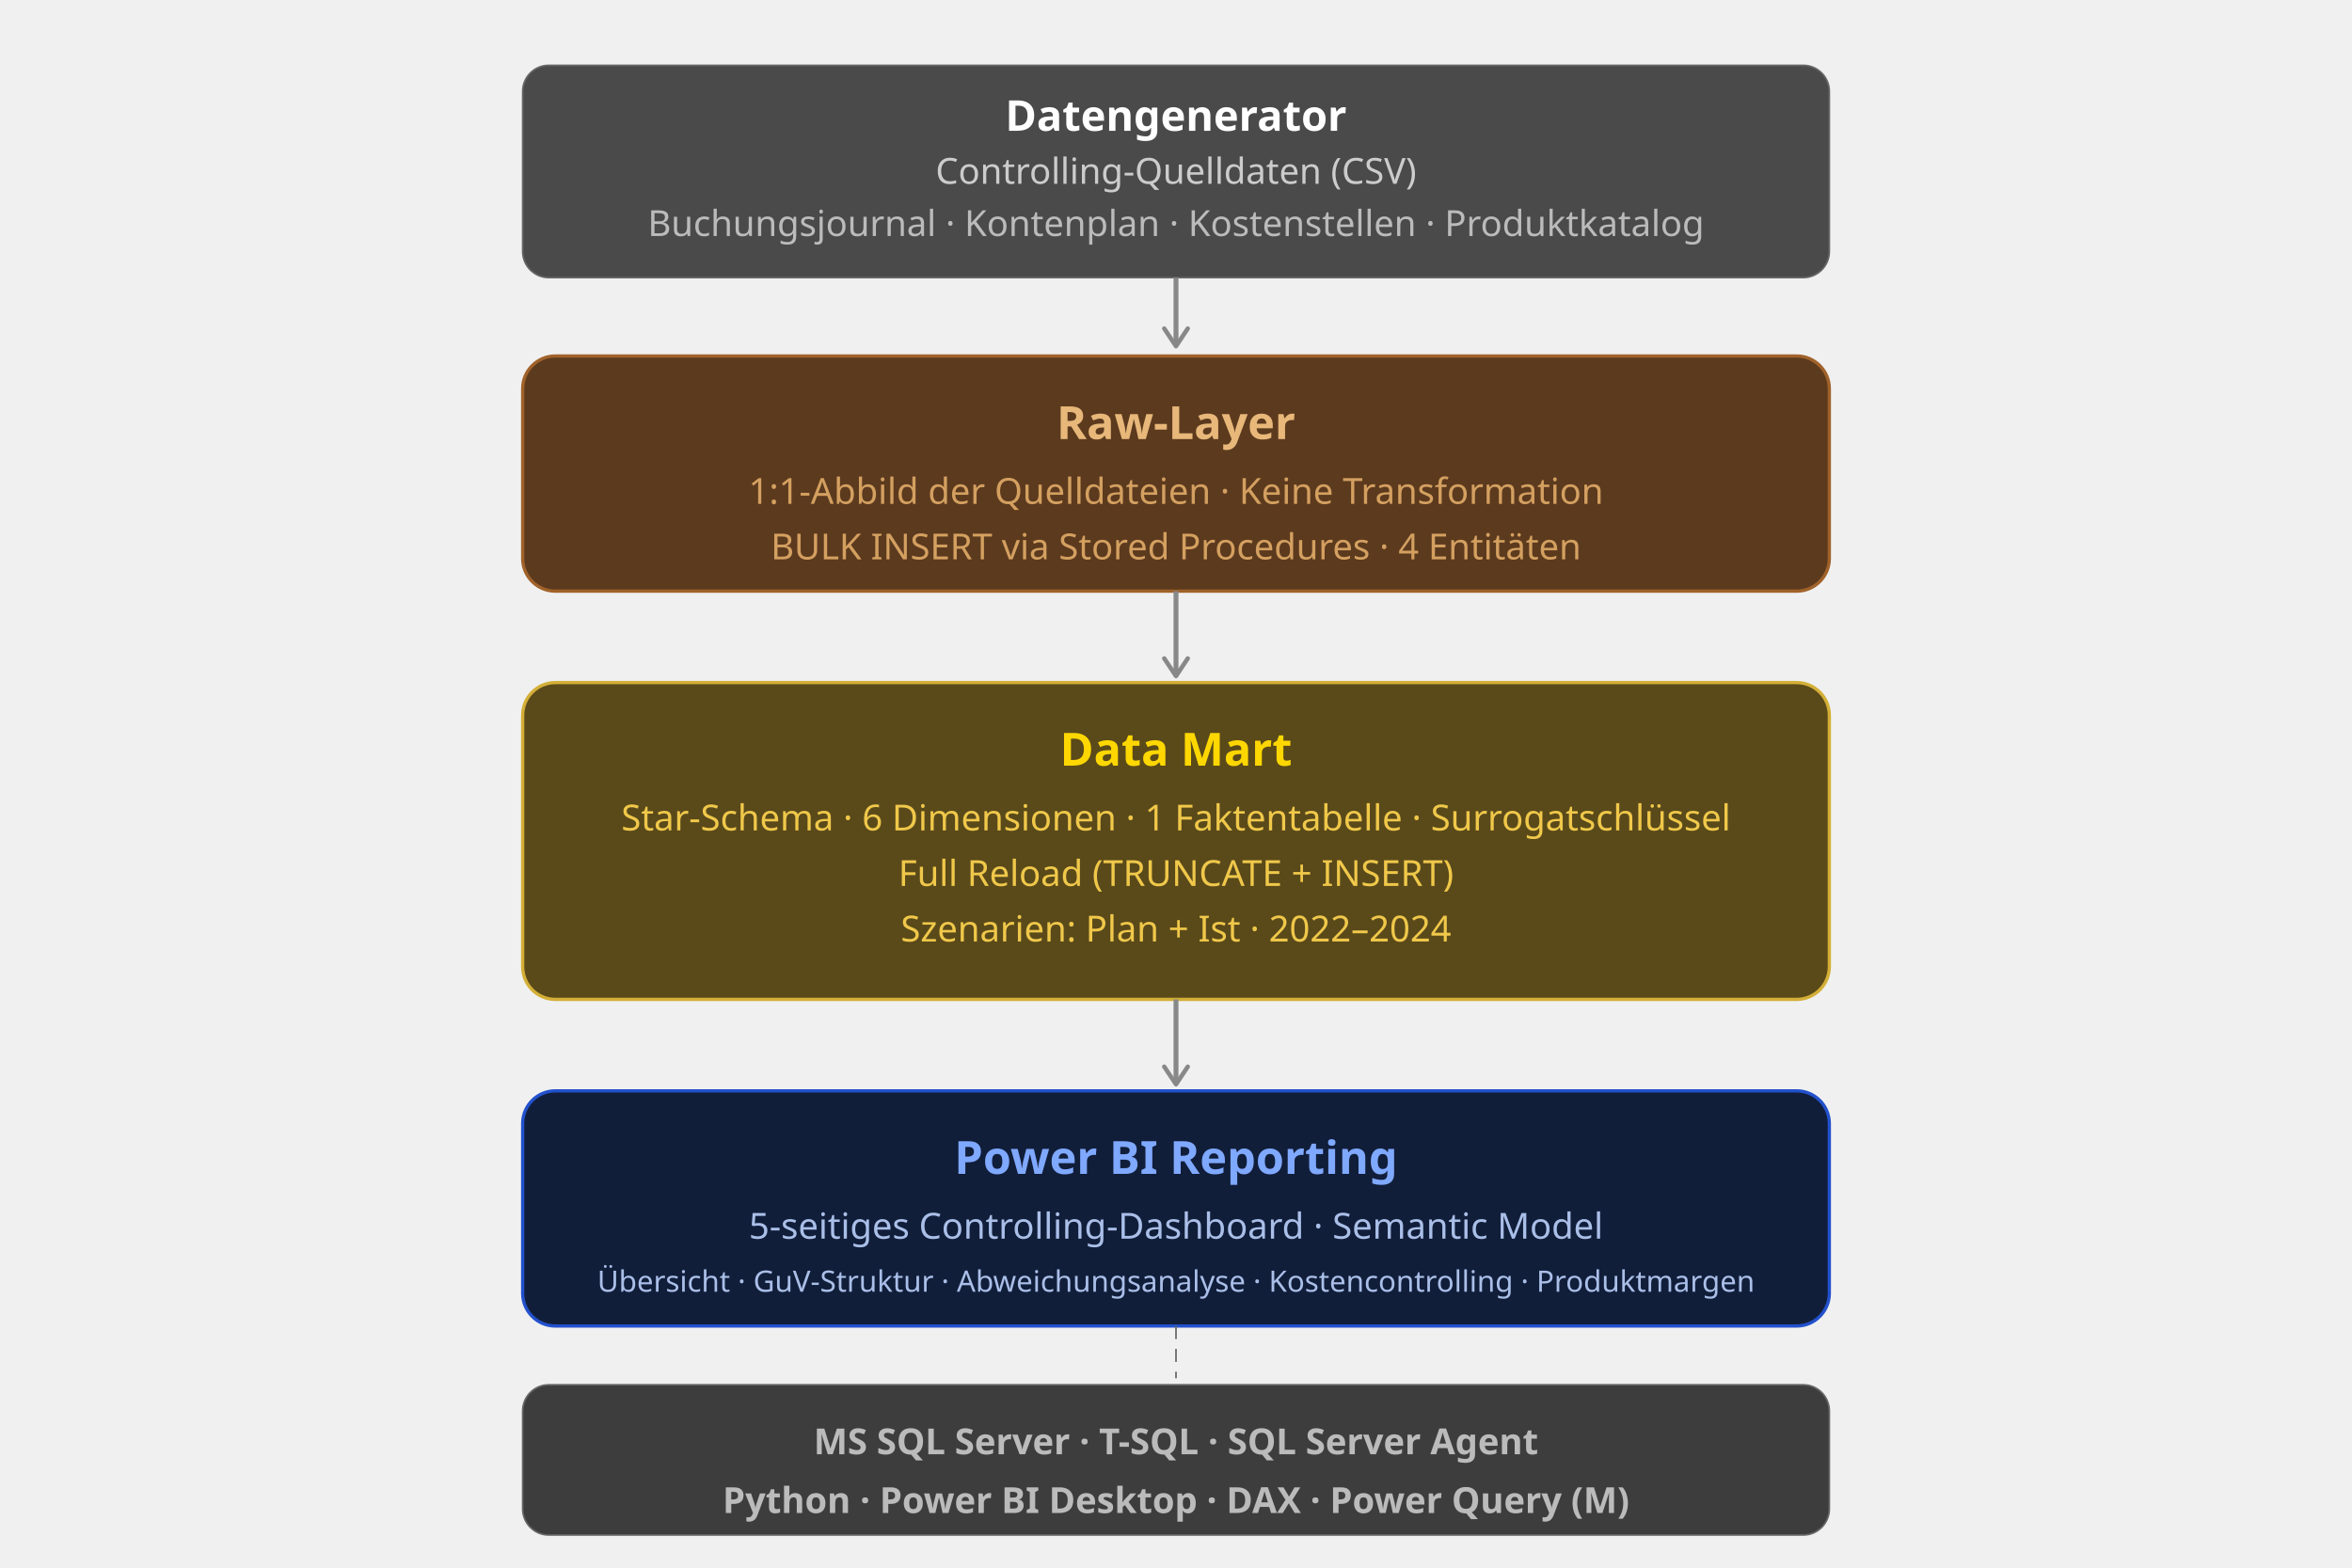
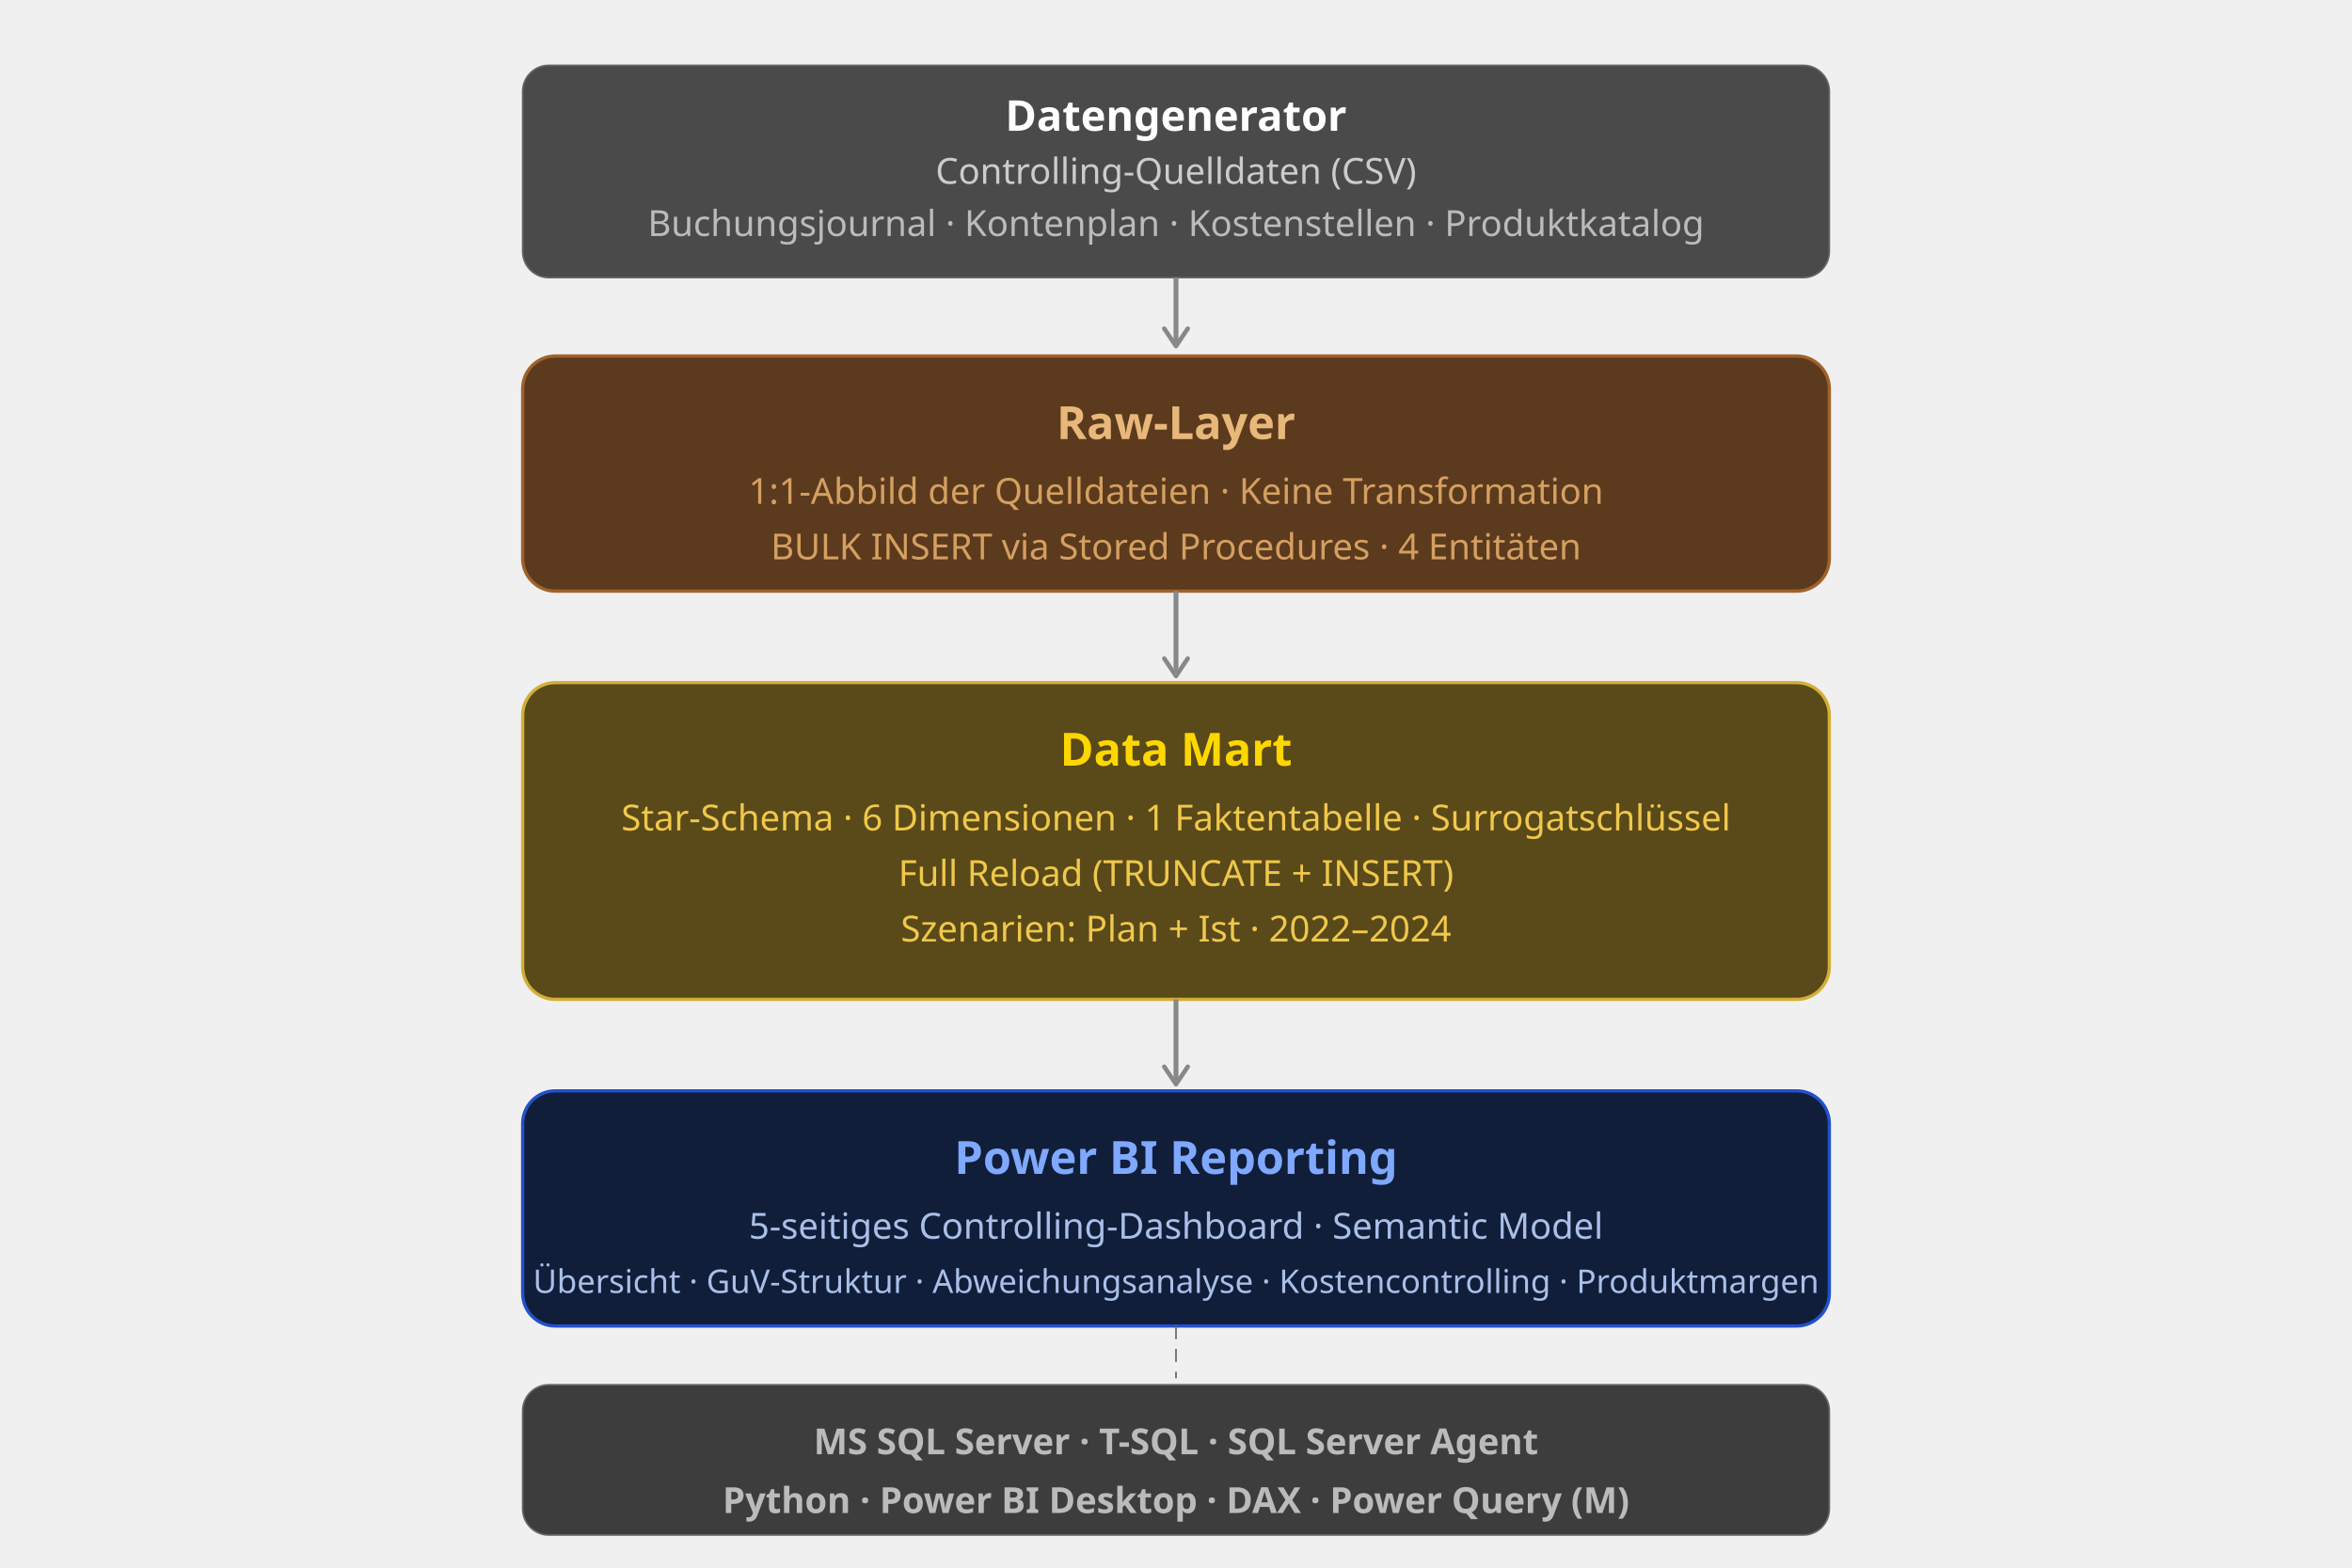
<svg xmlns="http://www.w3.org/2000/svg" width="100%" viewBox="0 0 720 480" role="img">
  <defs>
    <marker id="cv-arrow" viewBox="0 0 10 10" refX="8" refY="5" markerWidth="6" markerHeight="6" orient="auto-start-reverse">
      <path d="M2 1L8 5L2 9" fill="none" stroke="#888" stroke-width="1.5" stroke-linecap="round" stroke-linejoin="round" />
    </marker>
  </defs>
  <rect x="160" y="20" width="400" height="65" rx="8" fill="#4a4a4a" stroke="#666" stroke-width="0.5" />
  <text x="360" y="35" text-anchor="middle" dominant-baseline="central" fill="#fff" font-size="13" font-weight="600" font-family="Segoe UI, sans-serif">Datengenerator</text>
  <text x="360" y="52" text-anchor="middle" dominant-baseline="central" fill="#ccc" font-size="11" font-family="Segoe UI, sans-serif">Controlling-Quelldaten (CSV)</text>
  <text x="360" y="68" text-anchor="middle" dominant-baseline="central" fill="#bbb" font-size="11" font-family="Segoe UI, sans-serif">Buchungsjournal · Kontenplan · Kostenstellen · Produktkatalog</text>
  <line x1="360" y1="85" x2="360" y2="106" stroke="#888" marker-end="url(#cv-arrow)" stroke-width="1.5" />
  <rect x="160" y="109" width="400" height="72" rx="10" fill="#5c3a1e" stroke="#a0622a" stroke-width="1" />
  <text x="360" y="129" text-anchor="middle" dominant-baseline="central" fill="#e8b87a" font-size="14" font-weight="700" font-family="Segoe UI, sans-serif">Raw-Layer</text>
  <text x="360" y="150" text-anchor="middle" dominant-baseline="central" fill="#d4a060" font-size="11" font-family="Segoe UI, sans-serif">1:1-Abbild der Quelldateien · Keine Transformation</text>
  <text x="360" y="167" text-anchor="middle" dominant-baseline="central" fill="#d4a060" font-size="11" font-family="Segoe UI, sans-serif">BULK INSERT via Stored Procedures · 4 Entitäten</text>
  <line x1="360" y1="181" x2="360" y2="207" stroke="#888" marker-end="url(#cv-arrow)" stroke-width="1.5" />
  <rect x="160" y="209" width="400" height="97" rx="10" fill="#5a4a1a" stroke="#d4af37" stroke-width="1" />
  <text x="360" y="229" text-anchor="middle" dominant-baseline="central" fill="#ffd700" font-size="14" font-weight="700" font-family="Segoe UI, sans-serif">Data Mart</text>
  <text x="360" y="250" text-anchor="middle" dominant-baseline="central" fill="#f0c84a" font-size="11" font-family="Segoe UI, sans-serif">Star-Schema · 6 Dimensionen · 1 Faktentabelle · Surrogatschlüssel</text>
  <text x="360" y="267" text-anchor="middle" dominant-baseline="central" fill="#f0c84a" font-size="11" font-family="Segoe UI, sans-serif">Full Reload (TRUNCATE + INSERT)</text>
  <text x="360" y="284" text-anchor="middle" dominant-baseline="central" fill="#f0c84a" font-size="11" font-family="Segoe UI, sans-serif">Szenarien: Plan + Ist · 2022–2024</text>
  <line x1="360" y1="306" x2="360" y2="332" stroke="#888" marker-end="url(#cv-arrow)" stroke-width="1.5" />
  <rect x="160" y="334" width="400" height="72" rx="10" fill="#111e3a" stroke="#2251CC" stroke-width="1" />
  <text x="360" y="354" text-anchor="middle" dominant-baseline="central" fill="#7FA8FF" font-size="14" font-weight="700" font-family="Segoe UI, sans-serif">Power BI Reporting</text>
  <text x="360" y="375" text-anchor="middle" dominant-baseline="central" fill="#AABFE8" font-size="11" font-family="Segoe UI, sans-serif">5-seitiges Controlling-Dashboard · Semantic Model</text>
-   <text x="360" y="392" text-anchor="middle" dominant-baseline="central" fill="#AABFE8" font-size="9" font-family="Segoe UI, sans-serif">Übersicht · GuV-Struktur · Abweichungsanalyse · Kostencontrolling · Produktmargen</text>
+   <text x="360" y="392" text-anchor="middle" dominant-baseline="central" fill="#AABFE8" font-size="10" font-family="Segoe UI, sans-serif">Übersicht · GuV-Struktur · Abweichungsanalyse · Kostencontrolling · Produktmargen</text>
  <line x1="360" y1="406" x2="360" y2="422" stroke="#666" stroke-width="0.5" stroke-dasharray="4 3" />
  <rect x="160" y="424" width="400" height="46" rx="8" fill="#3d3d3d" stroke="#666" stroke-width="0.5" />
  <text x="360" y="441" text-anchor="middle" dominant-baseline="central" fill="#bbb" font-size="11" font-weight="600" font-family="Segoe UI, sans-serif">MS SQL Server · T-SQL · SQL Server Agent</text>
  <text x="360" y="459" text-anchor="middle" dominant-baseline="central" fill="#bbb" font-size="11" font-weight="600" font-family="Segoe UI, sans-serif">Python · Power BI Desktop · DAX · Power Query (M)</text>
</svg>
